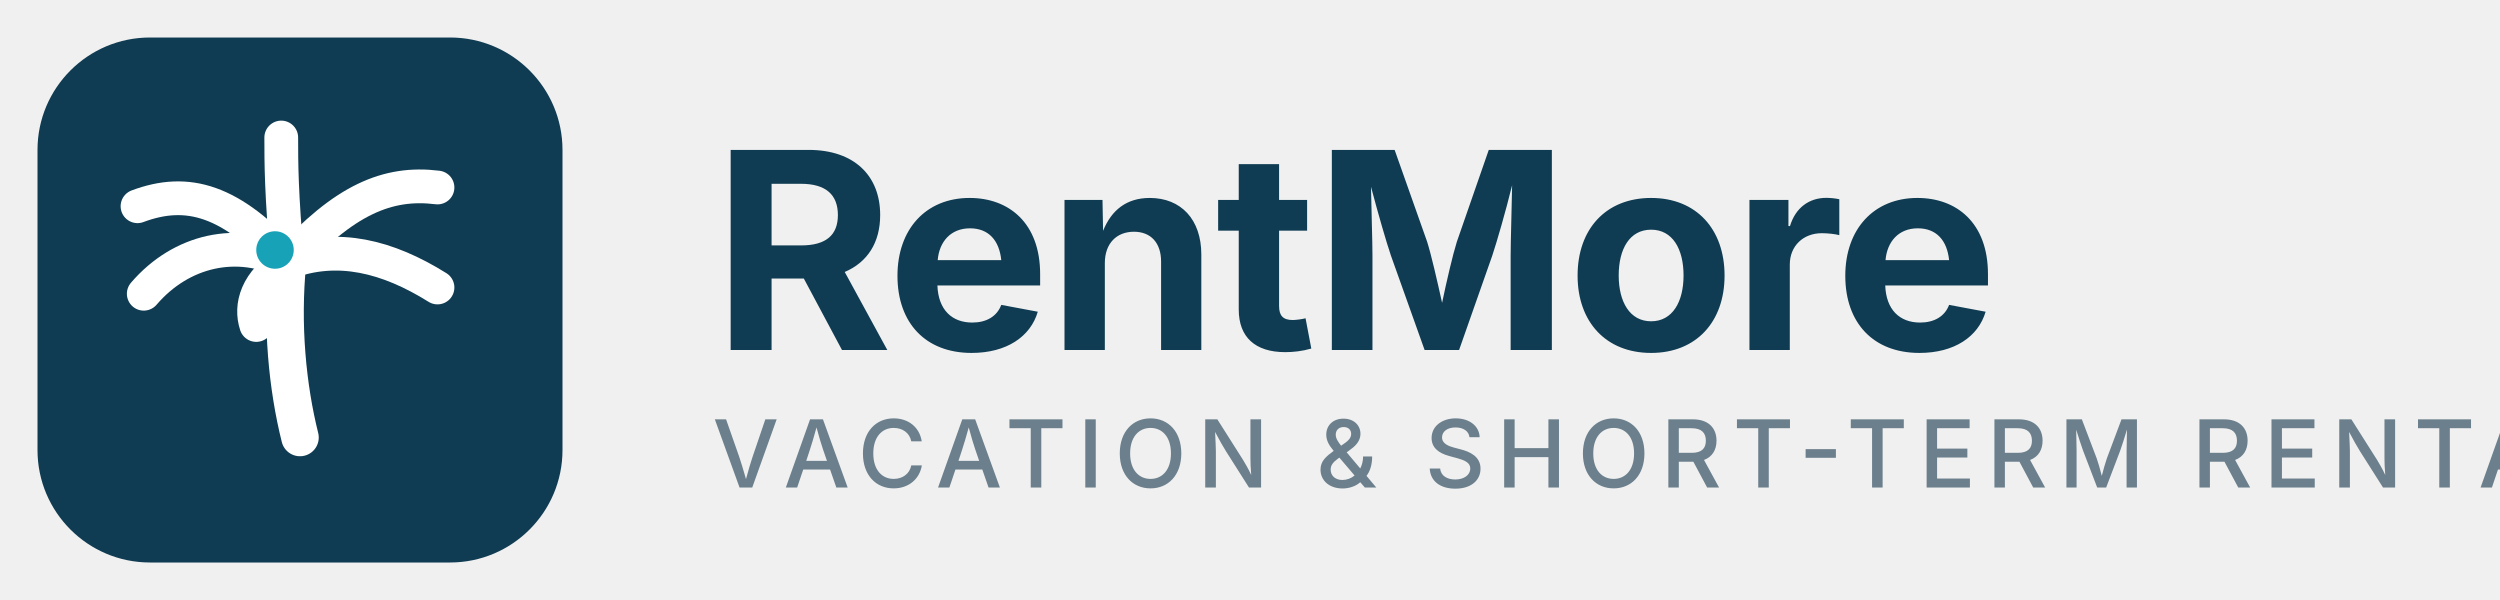
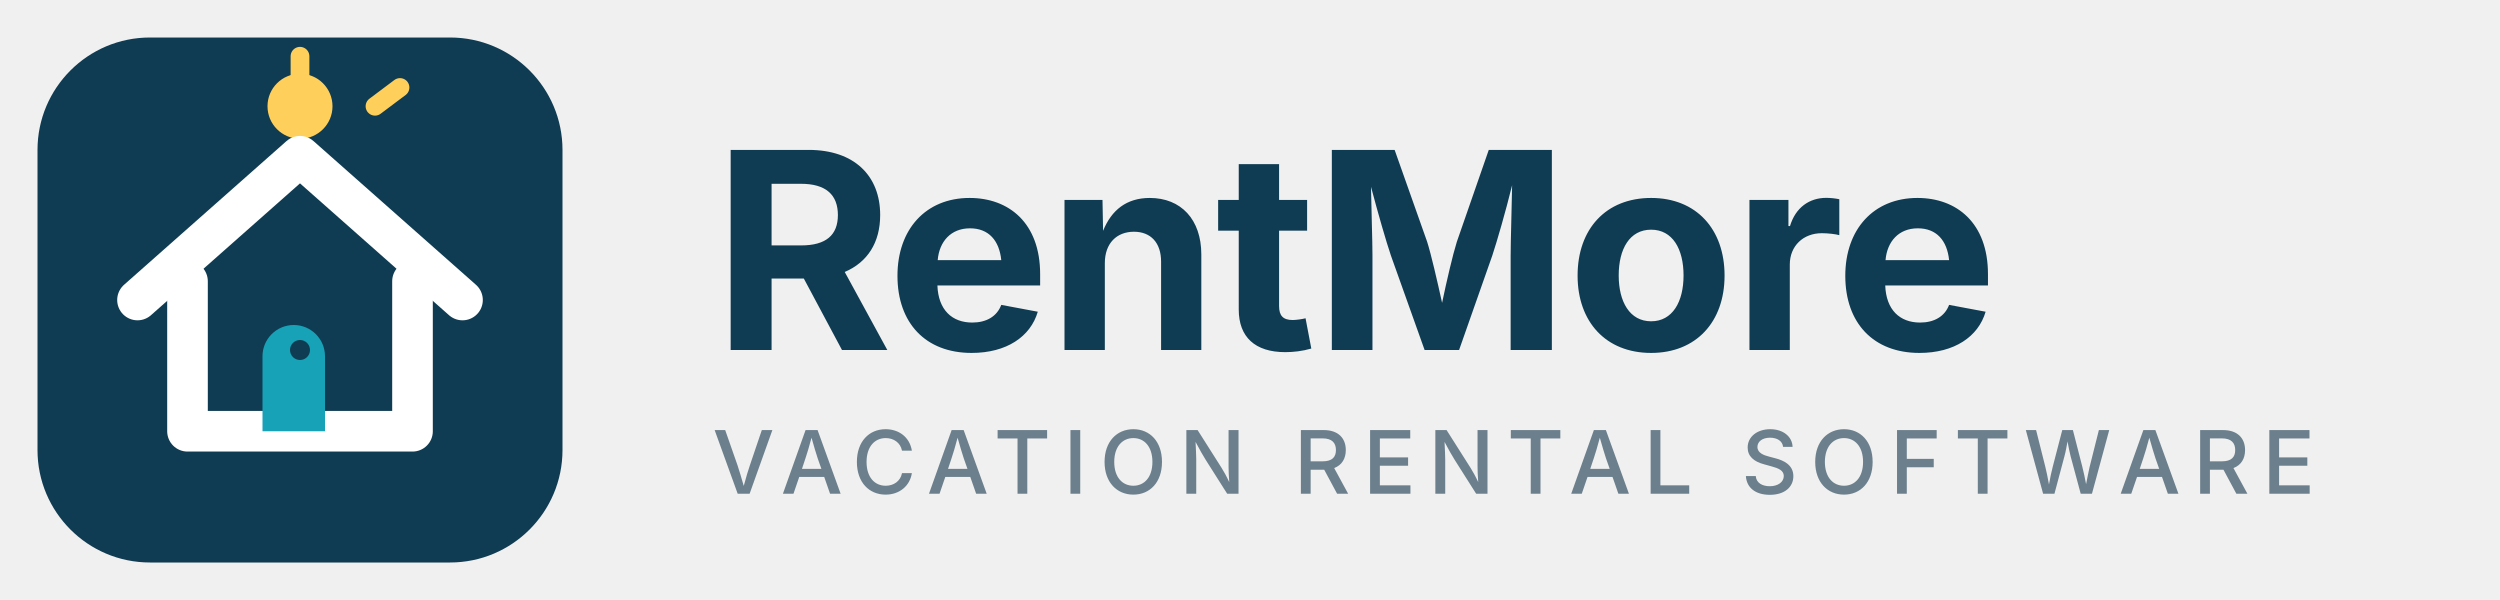
<svg xmlns="http://www.w3.org/2000/svg" viewBox="0 0 400 96" width="400" height="96">
  <defs>
-     <style>.rm{font-family:'Inter',Arial,Helvetica,sans-serif;font-weight:700;letter-spacing:-0.5px;fill:#0f3c52}.rmsub{font-family:'Inter',Arial,Helvetica,sans-serif;font-weight:500;font-size:15px;letter-spacing:1.8px;fill:#6b7f8c}</style>
+     <style>.rm{font-family:'Inter',Arial,Helvetica,sans-serif;font-weight:700;letter-spacing:-0.5px;fill:#0f3c52}.rmsub{font-family:'Inter',Arial,Helvetica,sans-serif;font-weight:500;font-size:14px;letter-spacing:2px;fill:#6b7f8c}</style>
  </defs>
  <rect x="6" y="6" width="84" height="84" rx="18" fill="#0f3c52" />
-   <path d="M48 70 C46 62 45 52 46 42" fill="none" stroke="#ffffff" stroke-width="6" stroke-linecap="round" />
-   <g fill="none" stroke="#ffffff" stroke-width="5.4" stroke-linecap="round">
-     <path d="M46 42 C38 38 29 40 23 47" />
-     <path d="M46 42 C37 32 30 30 22 33" />
-     <path d="M46 42 C45 31 45 26 45 22" />
-     <path d="M46 42 C55 32 62 29 70 30" />
-     <path d="M46 42 C54 39 62 41 70 46" />
-     <path d="M46 42 C41 45 40 49 41 52" />
+   <g stroke="#ffcf5c" stroke-width="3" stroke-linecap="round">
+     <line x1="48" y1="14" x2="48" y2="9" />
+     <line x1="60" y1="17" x2="64" y2="14" />
  </g>
-   <circle cx="44" cy="40" r="3" fill="#17a2b8" />
+   <circle cx="48" cy="17" r="5.2" fill="#ffcf5c" />
+   <path d="M22 48 L48 25 L74 48" fill="none" stroke="#ffffff" stroke-width="6.5" stroke-linecap="round" stroke-linejoin="round" />
+   <path d="M30 45 v24 h36 v-24" fill="none" stroke="#ffffff" stroke-width="6.5" stroke-linecap="round" stroke-linejoin="round" />
+   <path d="M42 69 v-12 a5 5 0 0 1 10 0 v12" fill="#17a2b8" />
+   <circle cx="48" cy="56" r="1.6" fill="#0f3c52" />
  <text x="114" y="56" class="rm" font-size="44">RentMore</text>
-   <text x="114" y="78" class="rmsub">VACATION &amp; SHORT-TERM RENTALS</text>
+   <text x="114" y="79" class="rmsub">VACATION RENTAL SOFTWARE</text>
</svg>
